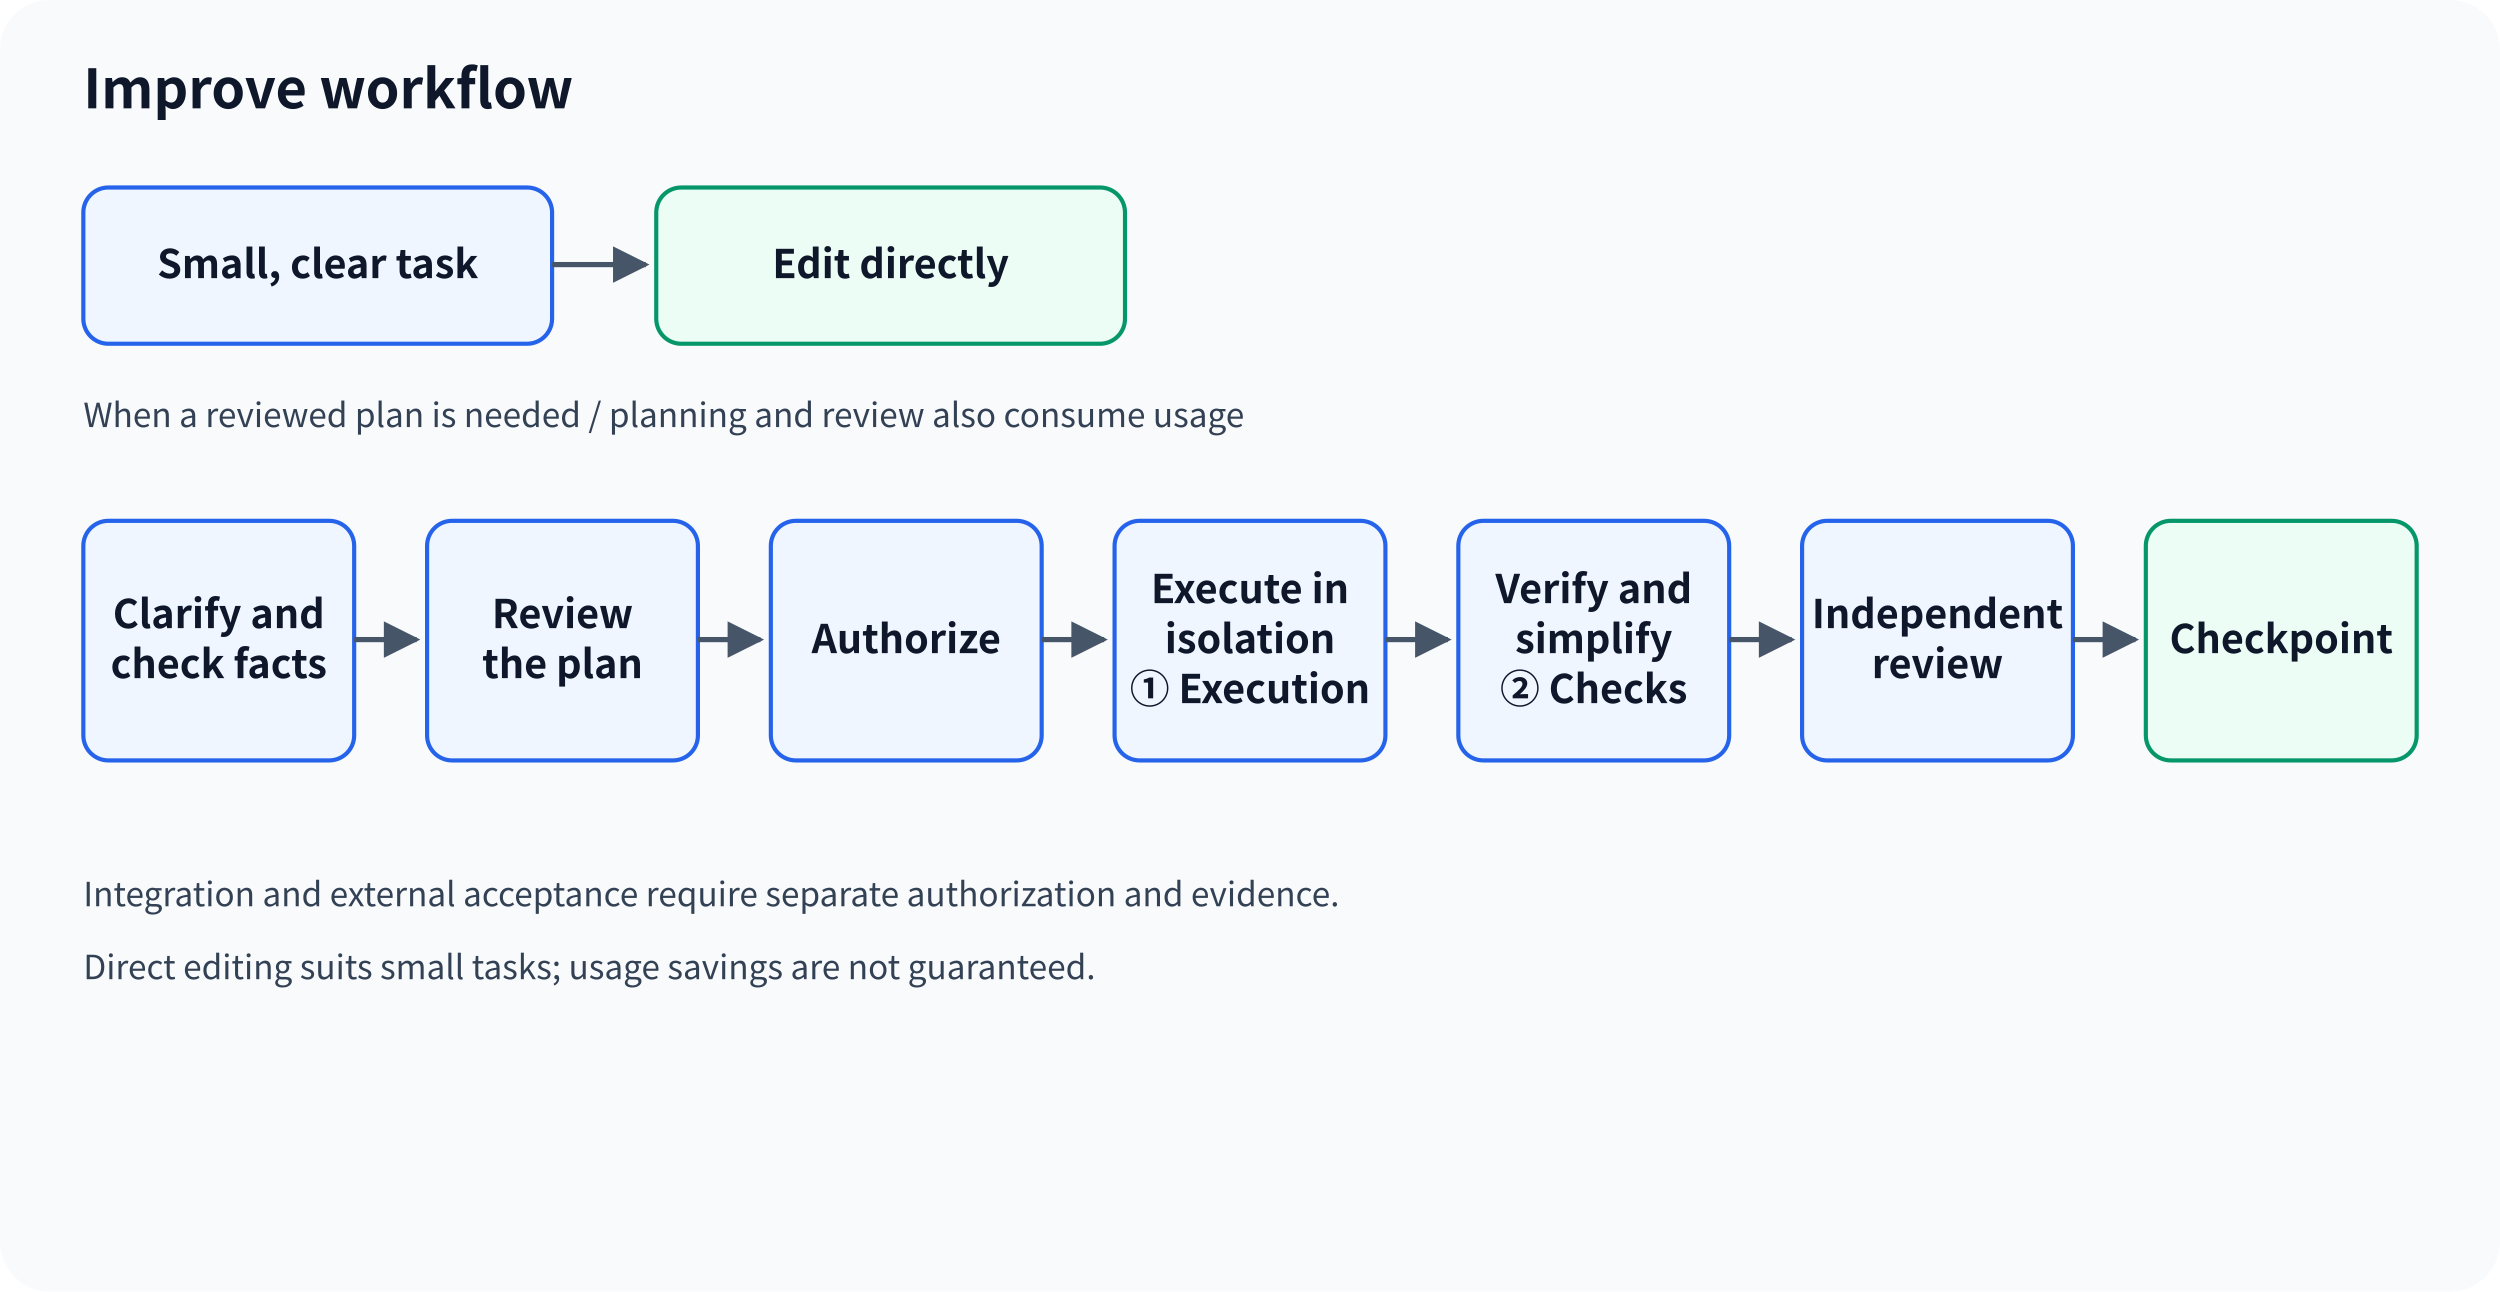
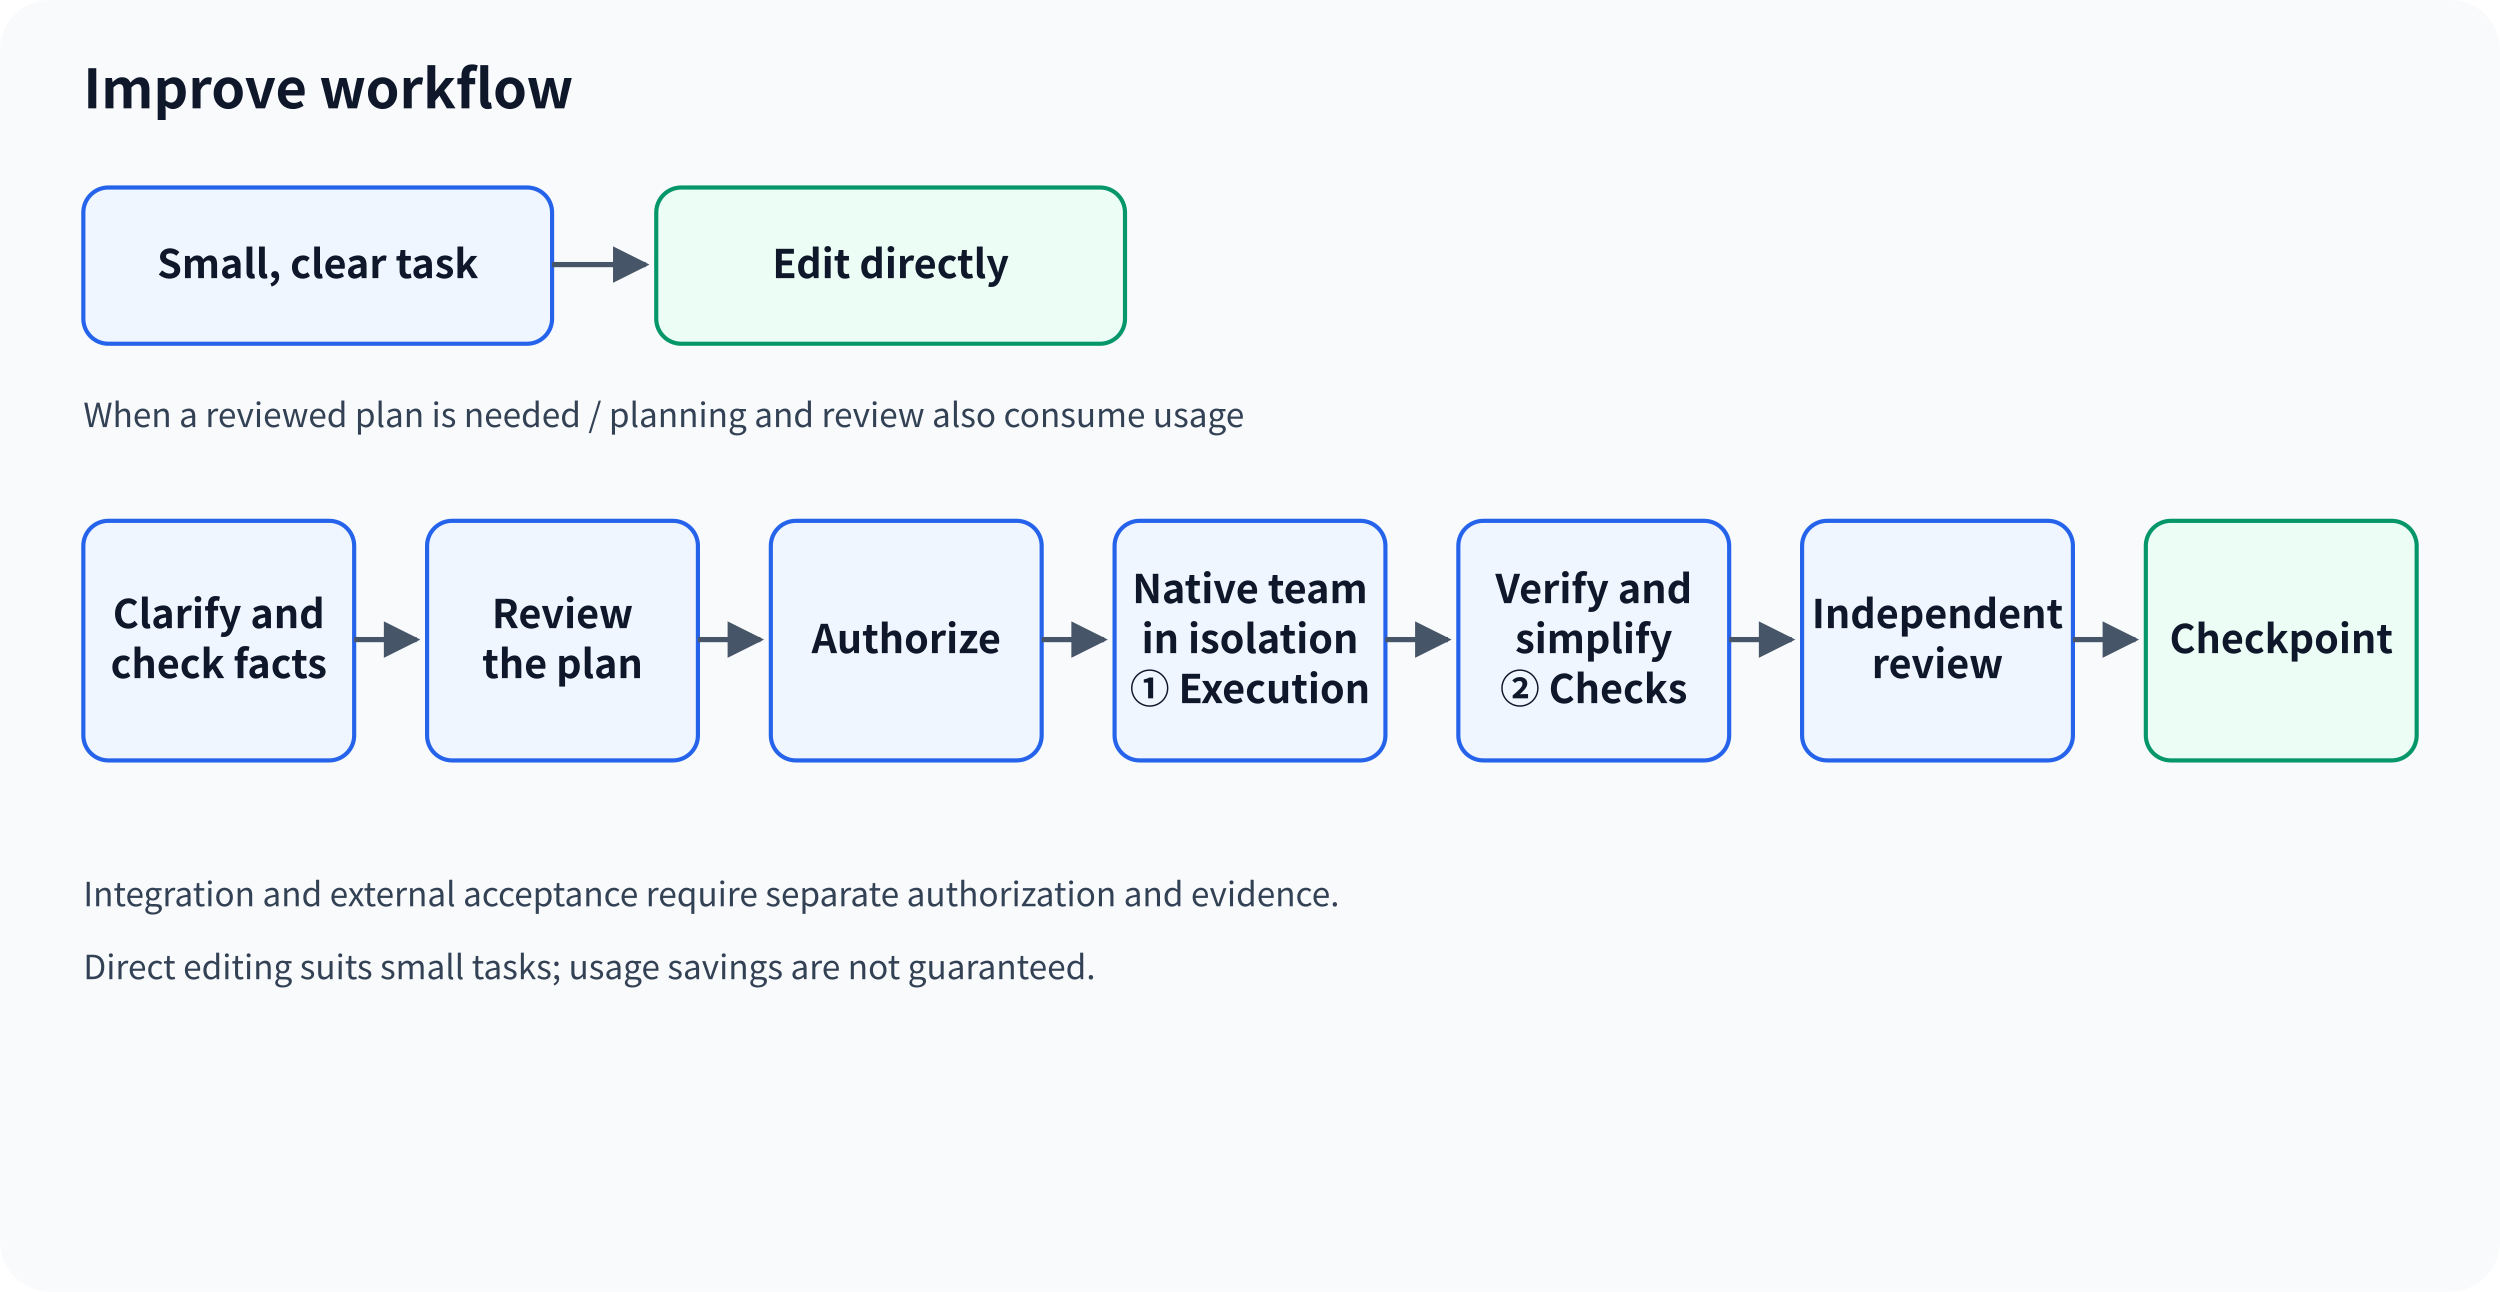
<svg xmlns="http://www.w3.org/2000/svg" viewBox="0 0 1200 620" role="img">
  <defs>
    <style>.bg{fill:#f8fafc}.box{fill:#eff6ff;stroke:#2563eb;stroke-width:2}.conditional{fill:#fffbeb;stroke:#d97706;stroke-width:2}.end{fill:#ecfdf5;stroke:#059669;stroke-width:2}.line{fill:none;stroke:#475569;stroke-width:2.5;marker-end:url(#arrow)}.title{font:700 26px system-ui,-apple-system,"Segoe UI","Noto Sans CJK SC","Microsoft YaHei",sans-serif;fill:#0f172a}.label{font:600 19px system-ui,-apple-system,"Segoe UI","Noto Sans CJK SC","Microsoft YaHei",sans-serif;fill:#0f172a}.small{font:16px system-ui,-apple-system,"Segoe UI","Noto Sans CJK SC","Microsoft YaHei",sans-serif;fill:#334155}</style>
    <marker id="arrow" viewBox="0 0 10 10" refX="9" refY="5" markerWidth="7" markerHeight="7" orient="auto">
      <path d="M0 0l10 5-10 5z" fill="#475569" />
    </marker>
  </defs>
  <rect class="bg" width="1200" height="620" rx="24" />
  <text class="title" x="40" y="52">Improve workflow</text>
  <rect class="box" x="40" y="90" width="225" height="75" rx="12" />
  <text class="label" x="152.5" y="133.5" text-anchor="middle">Small, clear task</text>
  <path class="line" d="M265 127H310" />
  <rect class="end" x="315" y="90" width="225" height="75" rx="12" />
  <text class="label" x="427.5" y="133.5" text-anchor="middle">Edit directly</text>
  <text class="small" x="40" y="205">When a reviewed plan is needed / planning and review also consume usage</text>
  <rect class="box" x="40" y="250" width="130" height="115" rx="12" />
  <text class="label" x="105.0" y="301.5" text-anchor="middle">Clarify and</text>
  <text class="label" x="105.0" y="325.5" text-anchor="middle">check facts</text>
  <path class="line" d="M170 307H200" />
  <rect class="box" x="205" y="250" width="130" height="115" rx="12" />
  <text class="label" x="270.0" y="301.5" text-anchor="middle">Review</text>
  <text class="label" x="270.0" y="325.5" text-anchor="middle">the plan</text>
  <path class="line" d="M335 307H365" />
  <rect class="box" x="370" y="250" width="130" height="115" rx="12" />
  <text class="label" x="435.0" y="313.5" text-anchor="middle">Authorize</text>
  <path class="line" d="M500 307H530" />
  <rect class="box" x="535" y="250" width="130" height="115" rx="12" />
-   <text class="label" x="600.0" y="289.5" text-anchor="middle">Execute in</text>
-   <text class="label" x="600.0" y="313.5" text-anchor="middle">isolation</text>
+   <text class="label" x="600.0" y="289.5" text-anchor="middle">Native team</text>
+   <text class="label" x="600.0" y="313.5" text-anchor="middle">in isolation</text>
  <text class="label" x="600.0" y="337.5" text-anchor="middle">① Execution</text>
  <path class="line" d="M665 307H695" />
  <rect class="box" x="700" y="250" width="130" height="115" rx="12" />
  <text class="label" x="765.0" y="289.5" text-anchor="middle">Verify and</text>
  <text class="label" x="765.0" y="313.5" text-anchor="middle">simplify</text>
  <text class="label" x="765.0" y="337.5" text-anchor="middle">② Checks</text>
  <path class="line" d="M830 307H860" />
  <rect class="box" x="865" y="250" width="130" height="115" rx="12" />
  <text class="label" x="930.0" y="301.5" text-anchor="middle">Independent</text>
  <text class="label" x="930.0" y="325.5" text-anchor="middle">review</text>
  <path class="line" d="M995 307H1025" />
  <rect class="end" x="1030" y="250" width="130" height="115" rx="12" />
  <text class="label" x="1095.0" y="313.5" text-anchor="middle">Checkpoint</text>
  <text class="small" x="40" y="435">Integration and external acceptance require separate authorization and evidence.</text>
  <text class="small" x="40" y="470">Direct editing suits small tasks; usage savings are not guaranteed.</text>
</svg>
